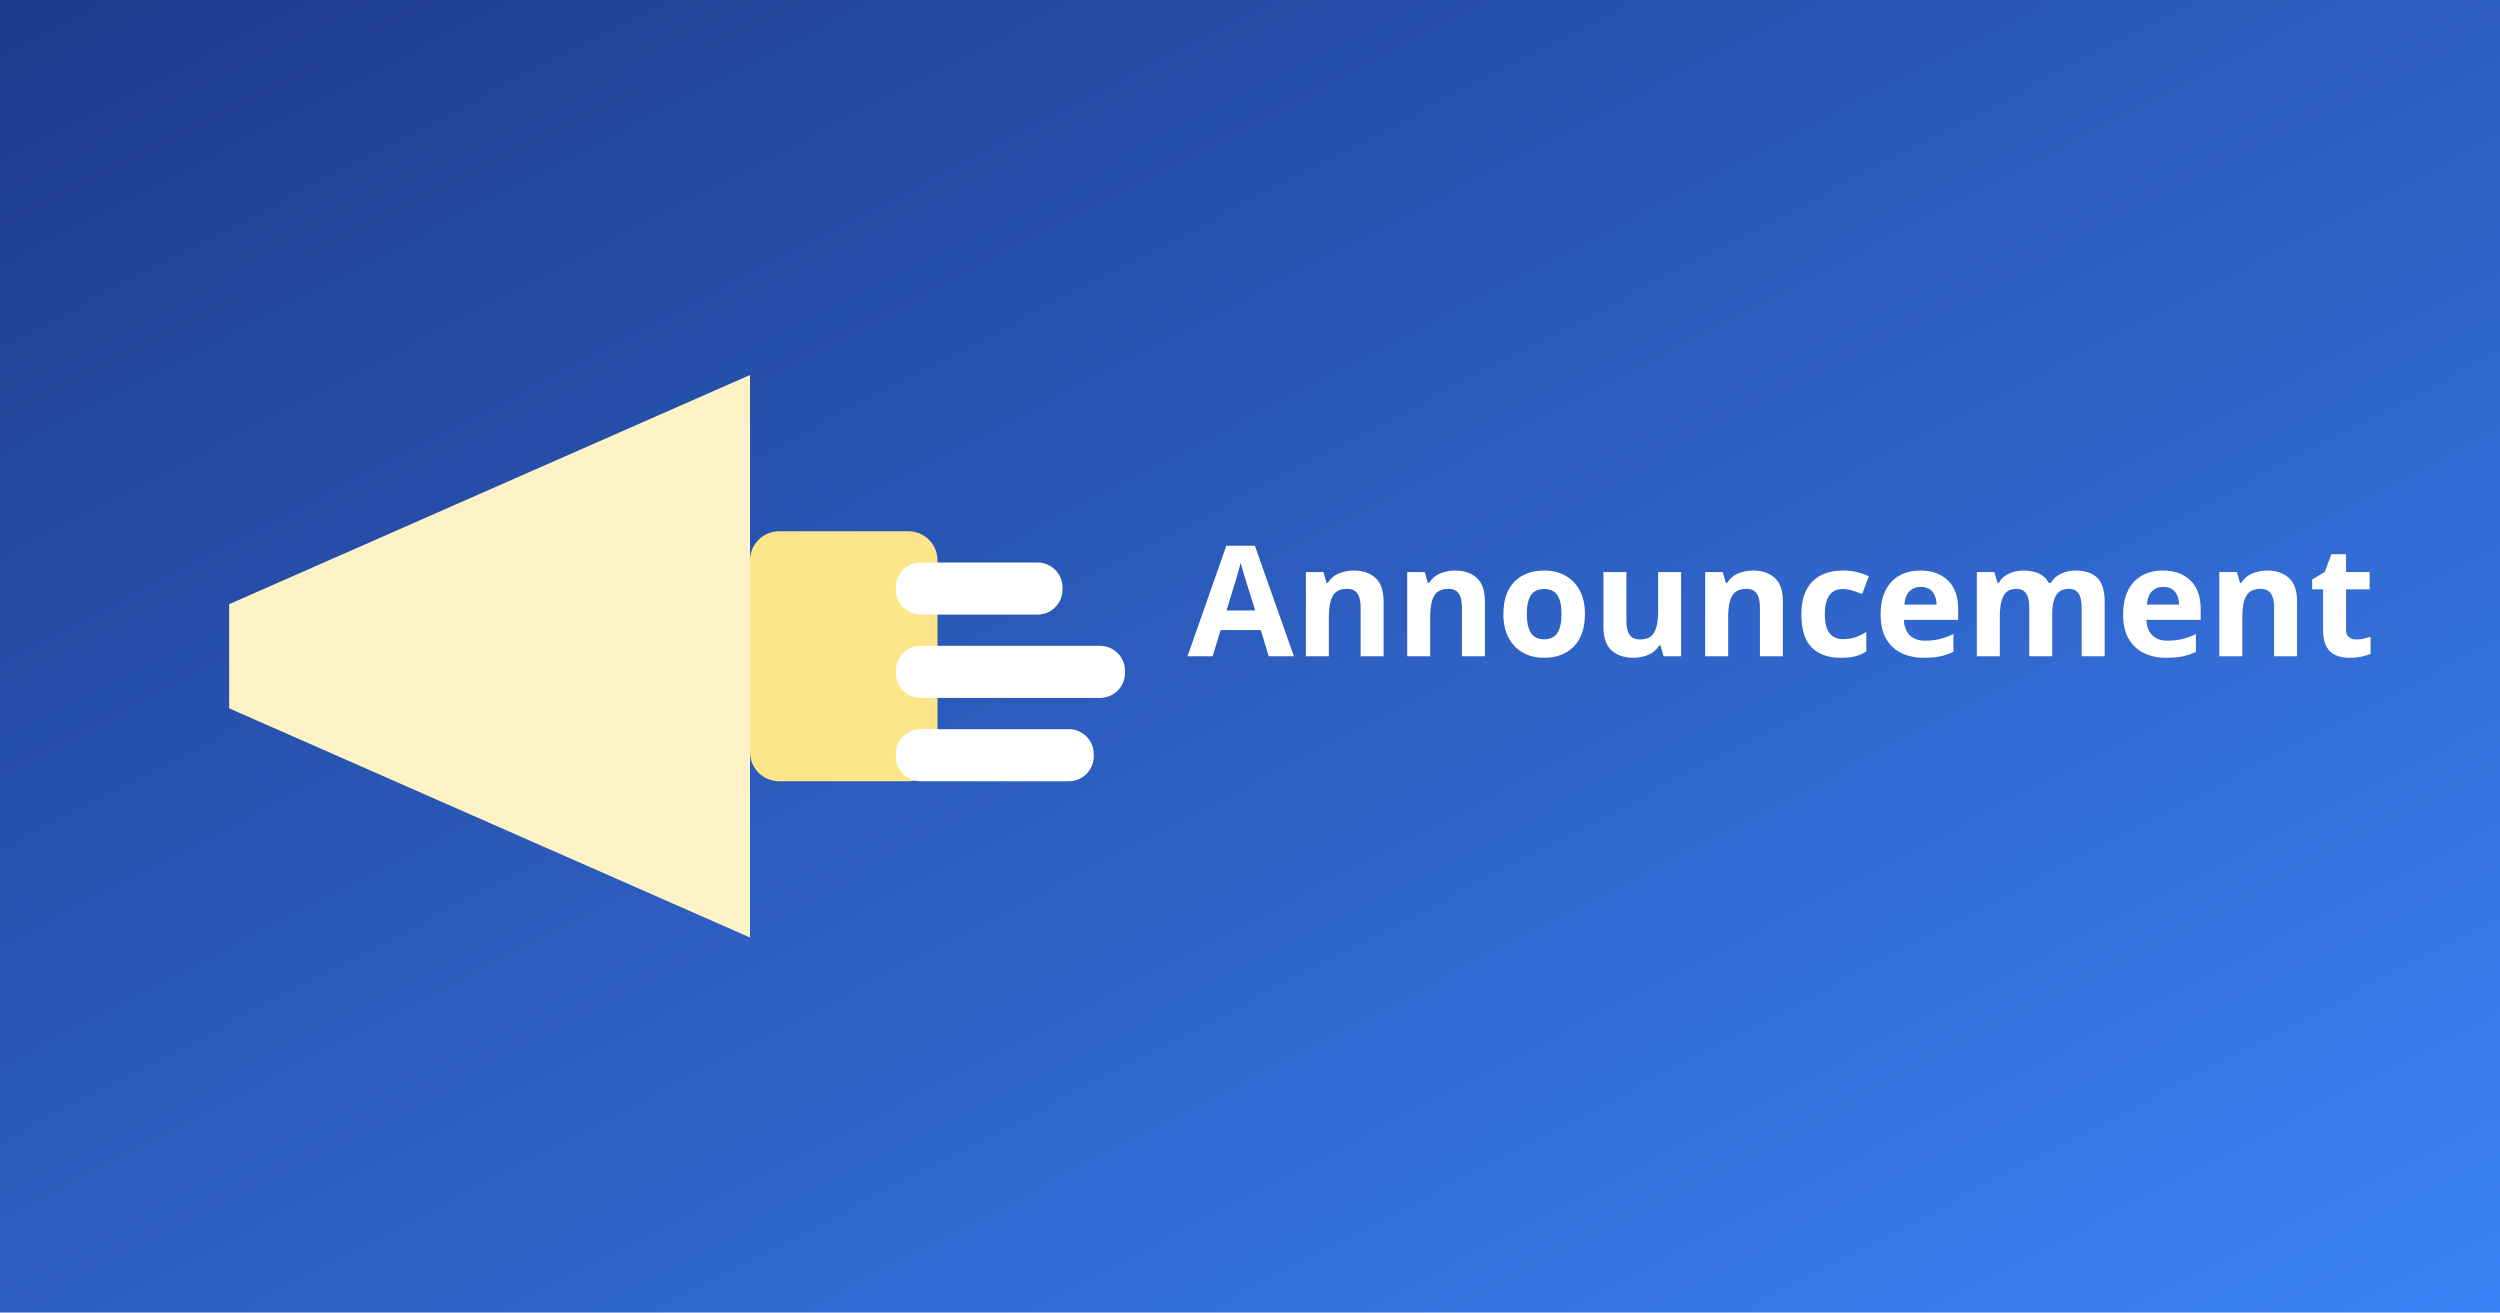
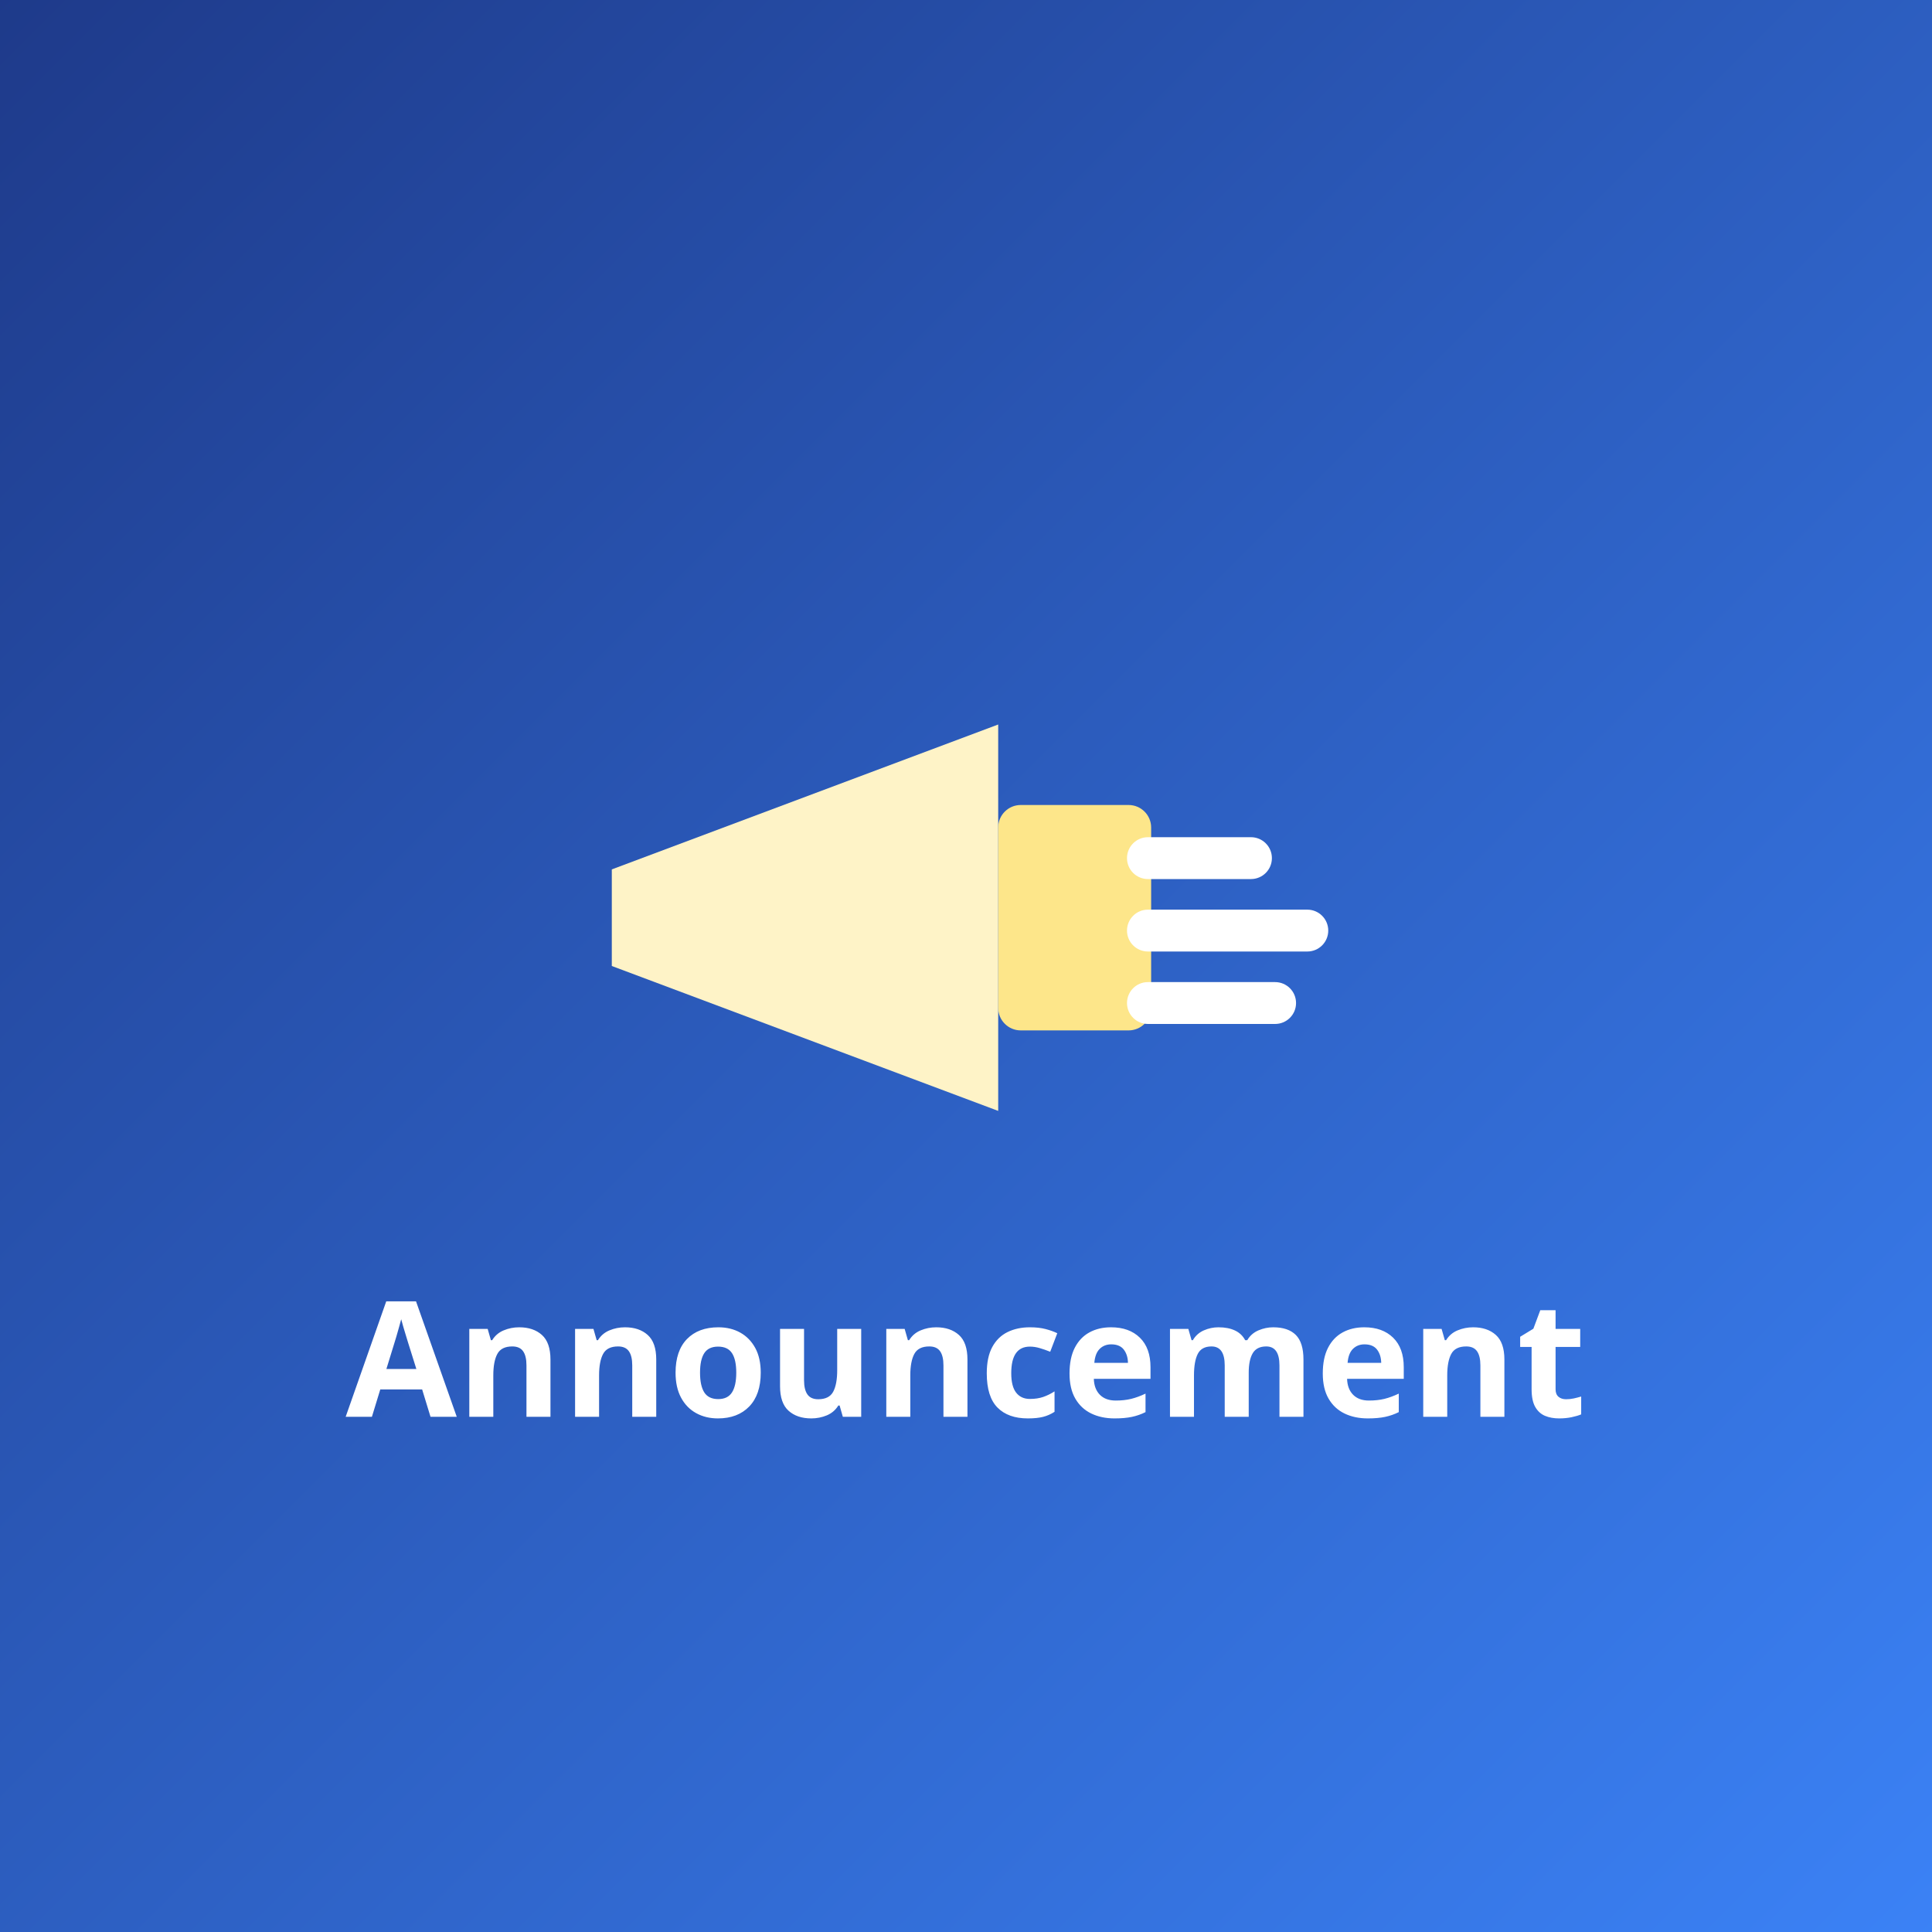
- <svg xmlns="http://www.w3.org/2000/svg" viewBox="0 0 1200 630" role="img" aria-labelledby="title desc">
+ <svg xmlns="http://www.w3.org/2000/svg" viewBox="0 0 1200 1200" role="img" aria-labelledby="title desc">
  <defs>
    <linearGradient id="g" x1="0" y1="0" x2="1" y2="1">
      <stop offset="0%" stop-color="#1e3a8a" />
      <stop offset="100%" stop-color="#3b82f6" />
    </linearGradient>
  </defs>
-   <rect width="1200" height="630" fill="url(#g)" />
-   <polygon points="110,290 360,180 360,450 110,340" fill="#fef3c7" />
-   <rect x="360" y="255" width="90" height="120" rx="14" fill="#fde68a" />
-   <rect x="430" y="270" width="80" height="25" rx="12" fill="#ffffff" />
-   <rect x="430" y="310" width="110" height="25" rx="12" fill="#ffffff" />
-   <rect x="430" y="350" width="95" height="25" rx="12" fill="#ffffff" />
-   <text x="570" y="315" fill="#ffffff" font-size="74" font-family="Noto Sans, Arial, sans-serif" font-weight="700">Announcement</text>
+   <rect width="1200" height="1200" fill="url(#g)" />
+   <polygon points="380,540 620,450 620,690 380,600" fill="#fef3c7" />
+   <rect x="620" y="500" width="95" height="140" rx="14" fill="#fde68a" />
+   <rect x="700" y="520" width="90" height="26" rx="13" fill="#ffffff" />
+   <rect x="700" y="565" width="125" height="26" rx="13" fill="#ffffff" />
+   <rect x="700" y="610" width="105" height="26" rx="13" fill="#ffffff" />
+   <text x="600" y="880" text-anchor="middle" fill="#ffffff" font-size="100" font-family="Noto Sans, Arial, sans-serif" font-weight="700">Announcement</text>
</svg>
